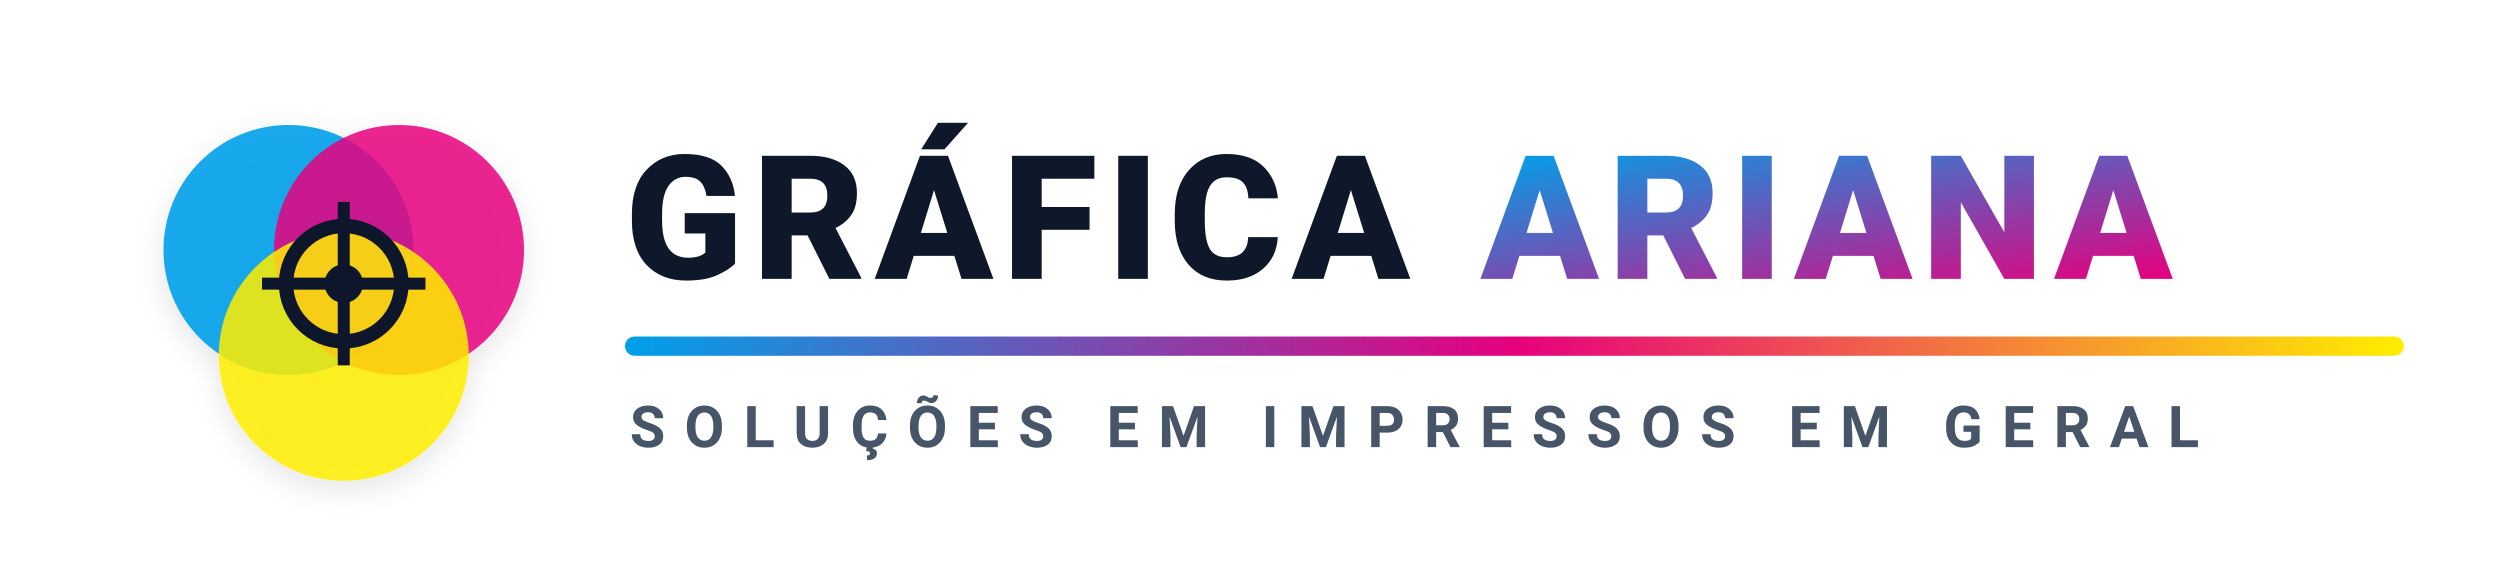
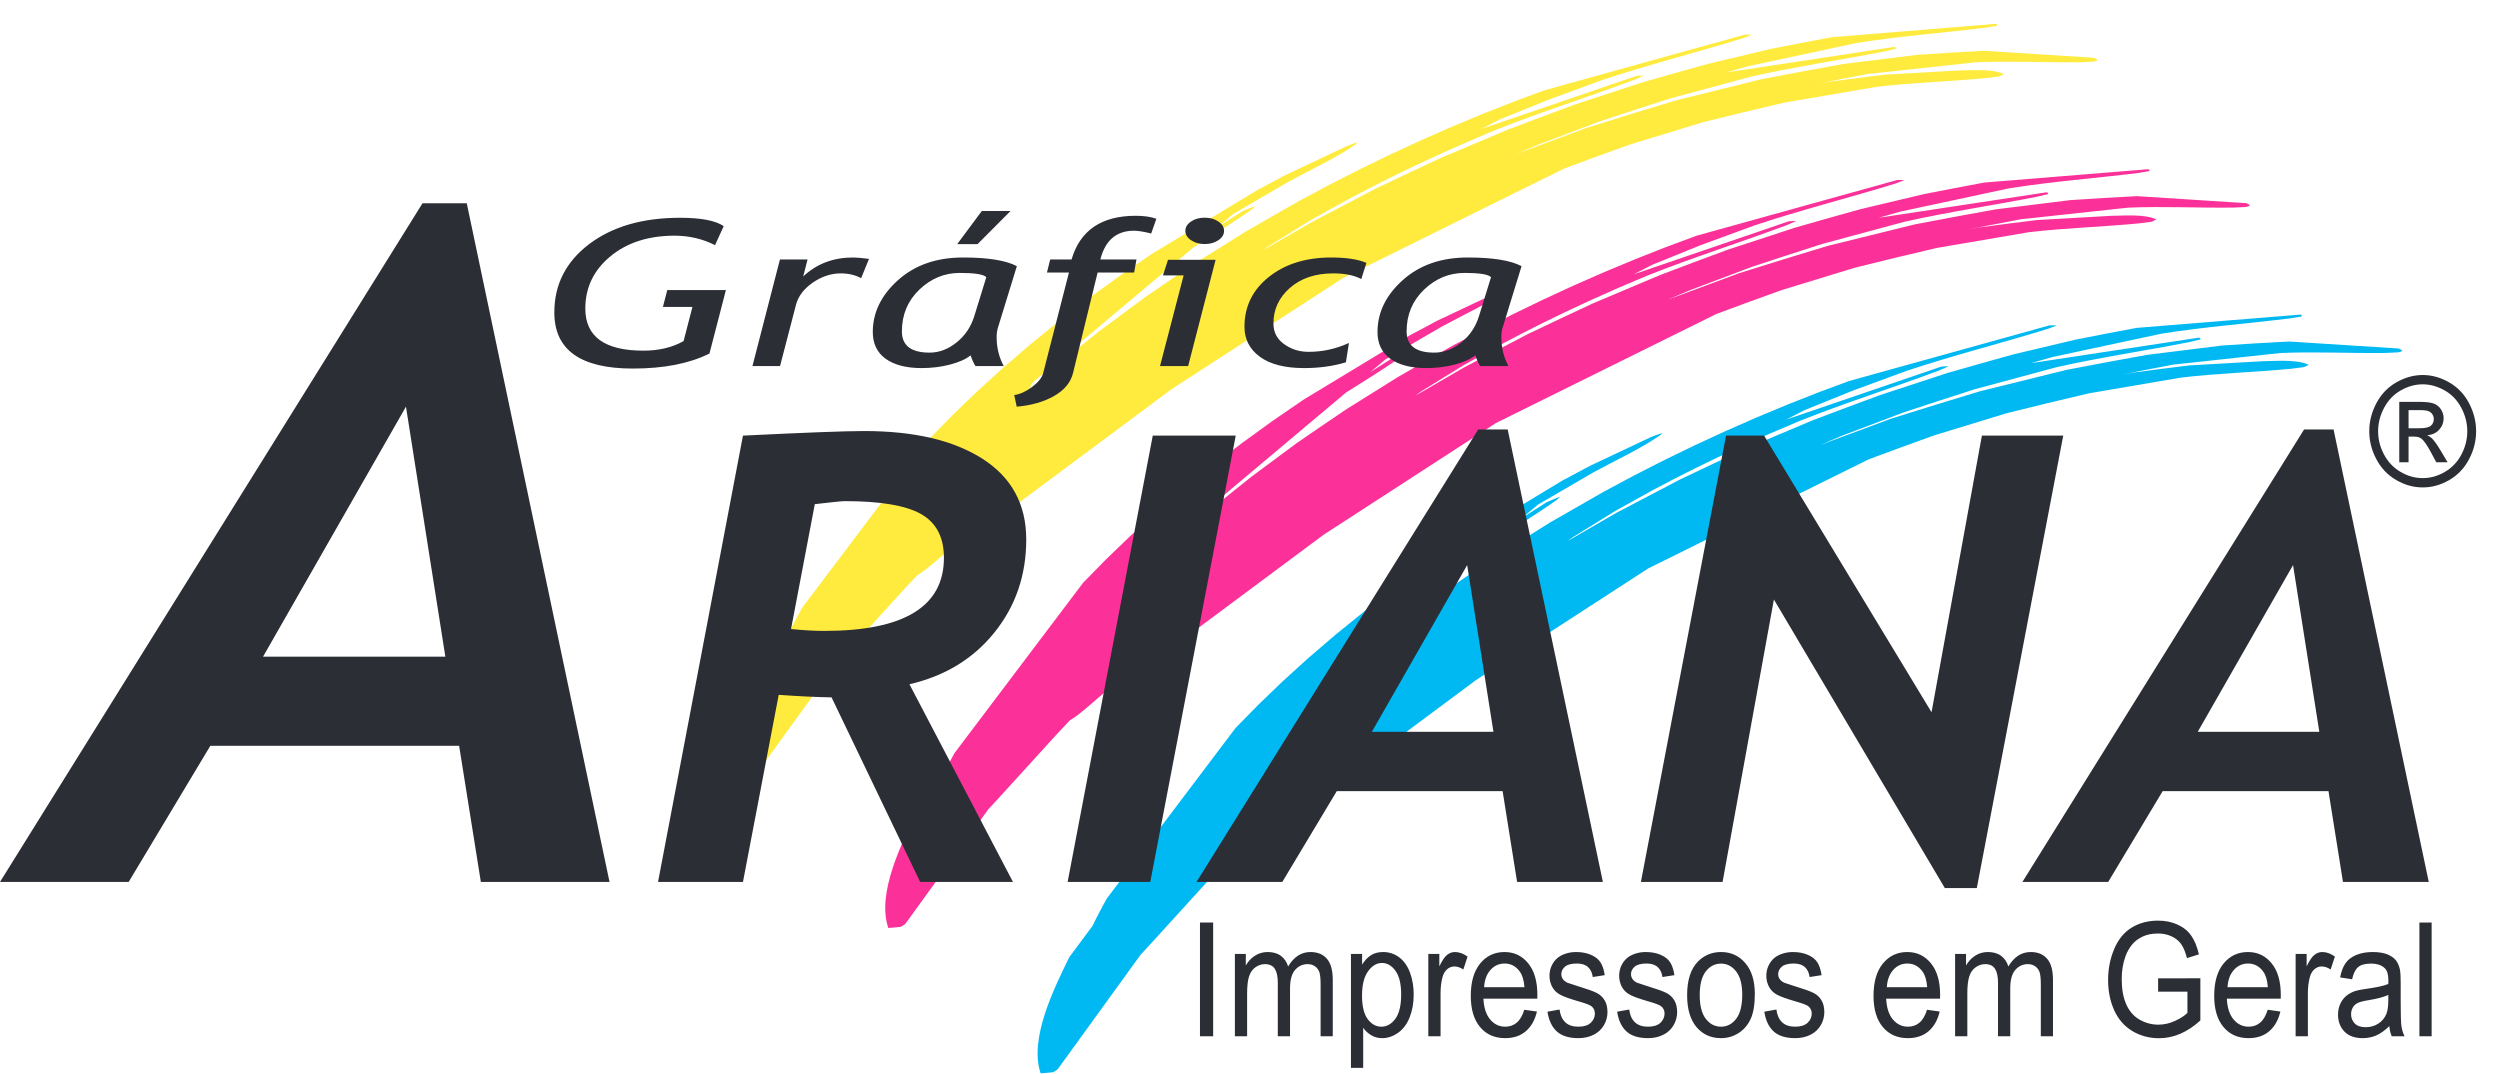
- <svg xmlns="http://www.w3.org/2000/svg" viewBox="0 0 520 120" width="100%" height="100%">
-   <defs>
-     <linearGradient id="cmykLine" x1="0%" y1="0%" x2="100%" y2="0%">
-       <stop offset="0%" stop-color="#00A0E9" />
-       <stop offset="50%" stop-color="#E6007E" />
-       <stop offset="100%" stop-color="#FFED00" />
-     </linearGradient>
-     <linearGradient id="brandGradient" x1="0%" y1="0%" x2="100%" y2="100%">
-       <stop offset="0%" stop-color="#00A0E9" />
-       <stop offset="100%" stop-color="#E6007E" />
-     </linearGradient>
-     <filter id="shadow" x="-10%" y="-10%" width="120%" height="120%">
-       <feDropShadow dx="0" dy="2" stdDeviation="3" flood-opacity="0.12" />
-     </filter>
-   </defs>
-   <g transform="translate(10, 0)">
-     <g transform="translate(15, 12)" filter="url(#shadow)">
-       <circle cx="35" cy="40" r="26" fill="#00A0E9" opacity="0.9" />
-       <circle cx="58" cy="40" r="26" fill="#E6007E" opacity="0.85" />
-       <circle cx="46.5" cy="62" r="26" fill="#FFED00" opacity="0.85" />
-       <circle cx="46.5" cy="47" r="12" fill="none" stroke="#0F172A" stroke-width="3" />
-       <circle cx="46.5" cy="47" r="4" fill="#0F172A" />
-       <line x1="46.5" y1="30" x2="46.5" y2="64" stroke="#0F172A" stroke-width="2.5" />
-       <line x1="29.5" y1="47" x2="63.5" y2="47" stroke="#0F172A" stroke-width="2.5" />
-     </g>
-     <text x="120" y="58" font-family="system-ui, -apple-system, 'Segoe UI', Roboto, Helvetica, Arial, sans-serif" font-size="36" font-weight="900" fill="#0F172A" letter-spacing="2">
-       GRÁFICA
-     </text>
-     <text x="298" y="58" font-family="system-ui, -apple-system, 'Segoe UI', Roboto, Helvetica, Arial, sans-serif" font-size="36" font-weight="900" fill="url(#brandGradient)" letter-spacing="2">
-       ARIANA
-     </text>
-     <rect x="120" y="70" width="370" height="4" rx="2" fill="url(#cmykLine)" />
-     <text x="121" y="93" font-family="system-ui, -apple-system, 'Segoe UI', Roboto, Helvetica, Arial, sans-serif" font-size="12" font-weight="700" fill="#475569" letter-spacing="4">
-       SOLUÇÕES EM IMPRESSOS EM GERAL
-     </text>
+ <svg xmlns="http://www.w3.org/2000/svg" viewBox="0 0 209.18 89.81" width="100%" height="100%">
+   <g transform="translate(0, 89.81) scale(1, -1)">
+     <path d="M 62.596 24.415 L 61.579 24.324 C 60.586 27.210, 62.711 31.455, 63.971 34.038 L 65.927 36.679 C 66.334 37.545, 66.786 38.347, 67.113 38.952 L 77.876 53.209 L 79.784 55.158 C 80.461 55.813, 81.141 56.469, 81.824 57.121 L 83.987 59.084 C 84.743 59.737, 85.503 60.389, 86.264 61.038 L 88.650 62.971 C 89.476 63.607, 90.302 64.242, 91.132 64.873 L 93.700 66.734 C 94.580 67.341, 95.461 67.945, 96.344 68.546 L 105.189 73.899 C 105.965 74.320, 106.743 74.736, 107.523 75.147 L 112.679 77.579 C 112.853 77.645, 113.027 77.712, 113.202 77.774 L 113.593 77.896 L 113.463 77.751 C 111.734 76.550, 109.686 75.628, 107.830 74.612 L 103.185 71.907 L 101.903 70.829 L 103.915 72.112 C 104.290 72.277, 104.667 72.438, 105.050 72.590 L 104.784 72.315 C 103.198 71.201, 101.546 70.172, 99.894 69.141 L 86.613 57.979 L 86.293 57.679 C 86.245 57.525, 86.199 57.376, 86.155 57.231 L 88.404 59.214 C 89.573 60.169, 90.747 61.119, 91.927 62.061 L 95.760 64.905 C 97.124 65.846, 98.495 66.778, 99.867 67.705 L 104.210 70.421 C 105.717 71.294, 107.226 72.160, 108.740 73.018 L 111.249 74.358 C 112.093 74.792, 112.940 75.223, 113.788 75.652 L 116.349 76.895 C 117.206 77.293, 118.065 77.689, 118.924 78.083 L 121.506 79.215 C 122.364 79.575, 123.224 79.933, 124.085 80.288 L 126.652 81.300 C 127.502 81.617, 128.351 81.934, 129.201 82.248 L 145.977 86.907 C 146.188 86.916, 146.395 86.918, 146.606 86.901 L 145.856 86.619 C 141.915 85.401, 137.920 84.403, 134.005 83.092 L 129.509 81.440 C 128.168 80.904, 126.829 80.362, 125.492 79.815 L 123.959 79.024 L 136.916 83.454 C 137.130 83.475, 137.342 83.492, 137.558 83.489 L 136.811 83.157 C 132.889 81.687, 128.896 80.437, 125.003 78.878 L 122.641 77.874 C 121.897 77.546, 121.156 77.216, 120.414 76.884 L 118.322 75.909 C 117.666 75.592, 117.010 75.275, 116.357 74.956 L 114.515 74.025 C 113.939 73.724, 113.363 73.422, 112.789 73.119 L 109.670 71.390 L 106.075 69.164 C 105.946 69.067, 105.818 68.970, 105.689 68.873 C 107.043 69.665, 108.400 70.451, 109.761 71.231 L 115.053 74.003 C 116.879 74.876, 118.710 75.739, 120.544 76.593 L 126.157 78.961 C 128.038 79.676, 129.923 80.382, 131.812 81.078 L 137.429 82.919 C 139.261 83.446, 141.094 83.964, 142.930 84.472 L 148.238 85.731 C 149.918 86.063, 151.599 86.386, 153.283 86.699 L 167.006 87.814 C 167.089 87.760, 167.119 87.752, 167.109 87.657 L 166.186 87.502 C 162.572 87.055, 158.959 86.789, 155.358 86.214 L 146.268 84.267 C 145.660 84.096, 145.052 83.923, 144.445 83.750 L 158.508 85.885 C 158.599 85.837, 158.630 85.835, 158.628 85.735 L 157.679 85.508 C 153.974 84.779, 150.248 84.241, 146.561 83.406 L 139.754 81.570 C 137.766 80.936, 135.785 80.292, 133.806 79.635 L 128.655 77.688 C 128.034 77.425, 127.412 77.162, 126.792 76.897 L 132.735 79.103 C 135.216 79.886, 137.702 80.653, 140.195 81.402 L 147.417 83.188 C 149.685 83.626, 151.956 84.049, 154.229 84.454 L 160.482 85.228 C 162.337 85.354, 164.193 85.465, 166.049 85.561 L 175.203 84.974 C 175.308 84.927, 175.408 84.878, 175.502 84.813 L 175.493 84.778 C 175.416 84.694, 175.243 84.672, 175.135 84.651 L 174.144 84.603 C 171.196 84.563, 168.264 84.723, 165.312 84.597 L 156.322 83.623 C 154.868 83.352, 153.416 83.072, 151.965 82.785 L 152.857 82.943 C 154.464 83.159, 156.070 83.364, 157.680 83.559 L 163.838 83.911 C 164.929 83.922, 166.679 84.081, 167.679 83.616 L 167.307 83.422 L 166.261 83.284 C 163.170 82.987, 160.070 82.903, 156.983 82.539 L 149.301 81.225 C 147.008 80.690, 144.720 80.139, 142.437 79.568 L 136.330 77.701 C 134.504 77.048, 132.684 76.381, 130.867 75.703 L 112.419 66.575 L 98.008 57.234 L 85.343 47.814 L 84.114 46.876 L 82.099 45.501 C 81.812 45.344, 81.594 45.205, 81.289 45.322 L 81.340 45.467 L 78.092 42.678 C 77.776 42.431, 77.284 41.984, 76.787 41.715 L 75.753 40.620 L 71.003 35.401 C 70.692 35.075, 70.333 34.654, 69.941 34.250 L 62.993 24.655 C 62.866 24.563, 62.740 24.481, 62.596 24.415" fill="#ffeb3d" fill-rule="evenodd" />
+     <path d="M 75.344 12.253 L 74.327 12.162 C 73.333 15.048, 75.459 19.293, 76.719 21.875 L 78.674 24.517 C 79.081 25.383, 79.534 26.184, 79.860 26.790 L 90.624 41.047 L 92.532 42.996 C 93.209 43.651, 93.889 44.307, 94.571 44.959 L 96.734 46.922 C 97.490 47.575, 98.250 48.227, 99.011 48.876 L 101.397 50.808 C 102.223 51.445, 103.050 52.079, 103.880 52.711 L 106.448 54.572 C 107.328 55.179, 108.208 55.783, 109.091 56.384 L 117.937 61.737 C 118.712 62.158, 119.490 62.574, 120.271 62.985 L 125.426 65.417 C 125.600 65.483, 125.775 65.549, 125.950 65.612 L 126.340 65.734 L 126.210 65.589 C 124.482 64.388, 122.433 63.466, 120.578 62.450 L 115.933 59.745 L 114.650 58.667 L 116.662 59.950 C 117.037 60.115, 117.415 60.276, 117.797 60.428 L 117.531 60.153 C 115.945 59.039, 114.293 58.010, 112.641 56.979 L 99.361 45.817 L 99.041 45.517 C 98.992 45.363, 98.946 45.214, 98.903 45.069 L 101.151 47.052 C 102.320 48.007, 103.494 48.957, 104.675 49.899 L 108.508 52.743 C 109.871 53.684, 111.242 54.616, 112.615 55.543 L 116.958 58.259 C 118.464 59.132, 119.973 59.998, 121.488 60.856 L 123.996 62.196 C 124.840 62.630, 125.688 63.061, 126.535 63.490 L 129.097 64.733 C 129.954 65.131, 130.812 65.527, 131.672 65.921 L 134.253 67.053 C 135.112 67.413, 135.972 67.771, 136.832 68.126 L 139.400 69.138 C 140.249 69.455, 141.098 69.772, 141.949 70.086 L 158.724 74.745 C 158.936 74.753, 159.142 74.756, 159.354 74.739 L 158.604 74.456 C 154.663 73.239, 150.667 72.241, 146.753 70.930 L 142.256 69.279 C 140.915 68.742, 139.576 68.200, 138.240 67.653 L 136.706 66.862 L 149.664 71.292 C 149.878 71.313, 150.089 71.330, 150.305 71.327 L 149.559 70.995 C 145.637 69.524, 141.644 68.275, 137.751 66.716 L 135.388 65.713 C 134.645 65.384, 133.903 65.053, 133.162 64.721 L 131.069 63.747 C 130.414 63.430, 129.758 63.113, 129.104 62.794 L 127.263 61.863 C 126.686 61.562, 126.111 61.260, 125.537 60.957 L 122.417 59.228 L 118.822 57.002 C 118.694 56.905, 118.565 56.808, 118.437 56.711 C 119.790 57.503, 121.147 58.289, 122.508 59.069 L 127.801 61.841 C 129.626 62.713, 131.457 63.577, 133.292 64.431 L 138.904 66.798 C 140.786 67.514, 142.671 68.219, 144.560 68.916 L 150.177 70.757 C 152.008 71.284, 153.842 71.802, 155.678 72.310 L 160.986 73.569 C 162.666 73.901, 164.346 74.224, 166.031 74.537 L 179.753 75.652 C 179.836 75.598, 179.867 75.590, 179.857 75.495 L 178.934 75.340 C 175.320 74.893, 171.707 74.627, 168.105 74.052 L 159.015 72.105 C 158.407 71.934, 157.800 71.761, 157.193 71.588 L 171.256 73.723 C 171.346 73.675, 171.378 73.672, 171.376 73.573 L 170.427 73.346 C 166.722 72.617, 162.995 72.079, 159.309 71.243 L 152.501 69.408 C 150.514 68.774, 148.533 68.130, 146.554 67.473 L 141.402 65.526 C 140.781 65.263, 140.160 65.000, 139.540 64.734 L 145.482 66.940 C 147.963 67.724, 150.450 68.491, 152.943 69.240 L 160.165 71.025 C 162.433 71.464, 164.704 71.887, 166.977 72.292 L 173.229 73.066 C 175.084 73.192, 176.940 73.303, 178.796 73.398 L 187.951 72.812 C 188.056 72.765, 188.155 72.715, 188.249 72.651 L 188.241 72.616 C 188.163 72.532, 187.991 72.510, 187.883 72.489 L 186.892 72.440 C 183.944 72.401, 181.011 72.561, 178.059 72.435 L 169.070 71.461 C 167.616 71.189, 166.163 70.910, 164.712 70.623 L 165.604 70.781 C 167.211 70.996, 168.818 71.201, 170.428 71.397 L 176.585 71.749 C 177.676 71.760, 179.427 71.919, 180.426 71.454 L 180.054 71.260 L 179.009 71.122 C 175.917 70.825, 172.818 70.741, 169.730 70.377 L 162.048 69.063 C 159.755 68.528, 157.468 67.977, 155.184 67.406 L 149.077 65.539 C 147.251 64.886, 145.432 64.219, 143.615 63.541 L 125.167 54.413 L 110.756 45.072 L 98.090 35.652 L 96.862 34.714 L 94.847 33.339 C 94.559 33.182, 94.341 33.043, 94.036 33.160 L 94.088 33.305 L 90.839 30.515 C 90.524 30.269, 90.031 29.822, 89.535 29.553 L 88.501 28.458 L 83.750 23.239 C 83.440 22.913, 83.080 22.492, 82.689 22.087 L 75.741 12.493 C 75.613 12.401, 75.487 12.319, 75.344 12.253" fill="#fb3199" fill-rule="evenodd" />
+     <path d="M 88.091 0.091 L 87.074 0.000 C 86.081 2.886, 88.206 7.131, 89.466 9.714 L 91.422 12.354 C 91.828 13.221, 92.282 14.022, 92.608 14.628 L 103.371 28.885 L 105.279 30.834 C 105.956 31.489, 106.636 32.144, 107.319 32.797 L 109.481 34.760 C 110.238 35.413, 110.998 36.065, 111.759 36.714 L 114.145 38.646 C 114.970 39.283, 115.797 39.917, 116.627 40.549 L 119.195 42.410 C 120.075 43.017, 120.956 43.621, 121.839 44.222 L 130.684 49.575 C 131.460 49.996, 132.238 50.412, 133.019 50.823 L 138.174 53.255 C 138.348 53.320, 138.522 53.387, 138.697 53.450 L 139.088 53.572 L 138.958 53.427 C 137.229 52.226, 135.181 51.304, 133.325 50.287 L 128.680 47.583 L 127.397 46.505 L 129.410 47.788 C 129.785 47.953, 130.162 48.114, 130.544 48.265 L 130.279 47.991 C 128.693 46.876, 127.040 45.848, 125.389 44.817 L 112.108 33.655 L 111.788 33.354 C 111.740 33.201, 111.694 33.052, 111.650 32.907 L 113.899 34.890 C 115.068 35.845, 116.242 36.795, 117.422 37.737 L 121.255 40.581 C 122.619 41.522, 123.990 42.454, 125.363 43.381 L 129.705 46.097 C 131.212 46.970, 132.721 47.835, 134.236 48.694 L 136.744 50.034 C 137.588 50.468, 138.436 50.899, 139.283 51.328 L 141.844 52.571 C 142.701 52.969, 143.560 53.365, 144.419 53.759 L 147.001 54.891 C 147.859 55.251, 148.719 55.609, 149.580 55.964 L 152.148 56.976 C 152.997 57.293, 153.846 57.610, 154.696 57.924 L 171.472 62.583 C 171.683 62.591, 171.890 62.594, 172.101 62.577 L 171.351 62.294 C 167.410 61.077, 163.415 60.079, 159.500 58.768 L 155.004 57.116 C 153.663 56.579, 152.324 56.037, 150.987 55.491 L 149.454 54.700 L 162.411 59.130 C 162.626 59.151, 162.837 59.168, 163.053 59.165 L 162.306 58.833 C 158.384 57.362, 154.391 56.113, 150.498 54.554 L 148.136 53.550 C 147.392 53.222, 146.651 52.891, 145.909 52.559 L 143.817 51.585 C 143.161 51.268, 142.505 50.951, 141.852 50.632 L 140.010 49.701 C 139.434 49.400, 138.858 49.098, 138.284 48.795 L 135.164 47.066 L 131.570 44.840 C 131.441 44.743, 131.313 44.646, 131.184 44.549 C 132.538 45.341, 133.895 46.127, 135.256 46.906 L 140.548 49.679 C 142.374 50.551, 144.205 51.415, 146.039 52.269 L 151.652 54.636 C 153.533 55.352, 155.418 56.057, 157.307 56.753 L 162.924 58.595 C 164.756 59.122, 166.589 59.640, 168.425 60.148 L 173.733 61.407 C 175.413 61.739, 177.094 62.062, 178.778 62.375 L 192.501 63.489 C 192.584 63.436, 192.615 63.428, 192.604 63.333 L 191.681 63.178 C 188.067 62.731, 184.454 62.465, 180.853 61.890 L 171.763 59.943 C 171.155 59.772, 170.547 59.599, 169.940 59.425 L 184.003 61.561 C 184.094 61.513, 184.125 61.510, 184.123 61.411 L 183.174 61.184 C 179.469 60.454, 175.743 59.917, 172.057 59.081 L 165.249 57.245 C 163.261 56.612, 161.280 55.967, 159.301 55.311 L 154.150 53.364 C 153.528 53.101, 152.907 52.837, 152.287 52.572 L 158.229 54.778 C 160.710 55.562, 163.197 56.329, 165.690 57.078 L 172.912 58.863 C 175.180 59.302, 177.451 59.725, 179.724 60.130 L 185.977 60.904 C 187.832 61.030, 189.688 61.141, 191.544 61.236 L 200.698 60.650 C 200.803 60.602, 200.903 60.553, 200.997 60.488 L 200.988 60.454 C 200.911 60.369, 200.738 60.348, 200.631 60.327 L 199.639 60.278 C 196.691 60.238, 193.759 60.399, 190.807 60.273 L 181.817 59.299 C 180.363 59.027, 178.911 58.748, 177.460 58.461 L 178.352 58.619 C 179.958 58.834, 181.565 59.039, 183.175 59.235 L 189.333 59.587 C 190.424 59.598, 192.174 59.757, 193.173 59.292 L 192.801 59.097 L 191.756 58.960 C 188.665 58.663, 185.565 58.579, 182.478 58.214 L 174.796 56.901 C 172.503 56.366, 170.215 55.814, 167.932 55.244 L 161.824 53.377 C 159.999 52.723, 158.179 52.057, 156.362 51.379 L 137.914 42.251 L 123.503 32.910 L 110.838 23.490 L 109.609 22.552 L 107.594 21.177 C 107.306 21.020, 107.089 20.881, 106.784 20.998 L 106.835 21.143 L 103.587 18.354 C 103.271 18.107, 102.778 17.660, 102.282 17.391 L 101.248 16.295 L 96.498 11.077 C 96.188 10.751, 95.828 10.330, 95.436 9.925 L 88.489 0.331 C 88.361 0.239, 88.235 0.157, 88.091 0.091" fill="#00b9f2" fill-rule="evenodd" />
+     <path d="M 60.555 70.888 L 59.827 69.299 C 58.789 69.825, 57.658 70.090, 56.440 70.090 C 54.258 70.090, 52.466 69.513, 51.070 68.359 C 49.673 67.202, 48.975 65.749, 48.975 63.992 C 48.975 61.644, 50.596 60.470, 53.834 60.470 C 55.135 60.470, 56.253 60.737, 57.196 61.269 L 57.937 64.126 L 55.467 64.126 L 55.833 65.541 L 60.738 65.541 L 59.362 60.229 C 57.683 59.390, 55.542 58.972, 52.944 58.972 C 48.568 58.972, 46.381 60.538, 46.381 63.668 C 46.381 66.005, 47.354 67.909, 49.291 69.382 C 51.232 70.851, 53.768 71.588, 56.901 71.588 C 58.656 71.588, 59.873 71.355, 60.555 70.888 Z M 72.052 66.533 C 71.565 66.801, 70.996 66.935, 70.348 66.935 C 69.529 66.935, 68.743 66.673, 67.999 66.156 C 67.251 65.635, 66.785 65.016, 66.598 64.293 L 65.268 59.180 L 62.958 59.180 L 65.260 68.100 L 67.571 68.100 L 67.205 66.676 C 68.328 67.736, 69.720 68.265, 71.383 68.265 C 71.669 68.265, 72.110 68.228, 72.713 68.148 Z Z M 85.082 67.540 L 83.486 62.352 C 83.424 62.142, 83.391 61.886, 83.391 61.588 C 83.391 60.720, 83.590 59.919, 83.985 59.180 L 81.624 59.180 C 81.495 59.359, 81.358 59.657, 81.209 60.078 C 80.830 59.763, 80.261 59.507, 79.504 59.308 C 78.752 59.111, 77.950 59.012, 77.106 59.012 C 75.826 59.012, 74.824 59.274, 74.105 59.791 C 73.386 60.311, 73.028 61.056, 73.028 62.028 C 73.028 63.660, 73.731 65.107, 75.140 66.371 C 76.549 67.634, 78.361 68.265, 80.577 68.265 C 82.671 68.265, 84.172 68.023, 85.082 67.540 Z M 82.526 66.616 C 82.306 66.855, 81.566 66.974, 80.311 66.974 C 79.026 66.974, 77.900 66.508, 76.923 65.576 C 75.950 64.643, 75.464 63.478, 75.464 62.079 C 75.464 60.897, 76.233 60.305, 77.775 60.305 C 78.581 60.305, 79.334 60.590, 80.040 61.158 C 80.747 61.727, 81.238 62.454, 81.516 63.344 Z Z M 84.550 72.153 L 81.794 69.382 L 80.090 69.382 L 82.148 72.153 Z Z M 96.321 70.272 C 95.702 70.428, 95.224 70.505, 94.883 70.505 C 93.416 70.505, 92.477 69.703, 92.069 68.100 L 95.091 68.100 L 94.896 67.008 L 91.840 67.008 L 89.783 58.597 C 89.588 57.810, 89.060 57.167, 88.200 56.678 C 87.339 56.186, 86.296 55.888, 85.070 55.783 L 84.862 56.755 C 85.348 56.823, 85.847 57.048, 86.358 57.432 C 86.869 57.815, 87.181 58.202, 87.285 58.597 L 89.442 67.008 L 87.601 67.008 L 87.871 68.100 L 89.659 68.100 C 90.373 70.536, 92.165 71.755, 95.029 71.755 C 95.710 71.755, 96.288 71.673, 96.758 71.505 Z Z M 100.802 71.596 C 101.247 71.596, 101.629 71.491, 101.945 71.275 C 102.261 71.062, 102.419 70.800, 102.419 70.491 C 102.419 70.184, 102.261 69.925, 101.945 69.712 C 101.629 69.496, 101.247 69.390, 100.802 69.390 C 100.353 69.390, 99.971 69.496, 99.655 69.712 C 99.339 69.925, 99.181 70.184, 99.181 70.491 C 99.181 70.800, 99.339 71.062, 99.655 71.275 C 99.971 71.491, 100.353 71.596, 100.802 71.596 Z M 97.061 59.180 L 99.036 66.767 L 97.306 66.767 L 97.730 68.074 L 101.712 68.074 L 99.414 59.180 Z Z M 114.331 67.815 L 113.903 66.460 C 113.321 66.775, 112.536 66.935, 111.555 66.935 C 110.059 66.935, 108.853 66.528, 107.930 65.721 C 107.012 64.913, 106.550 63.921, 106.550 62.744 C 106.550 62.022, 106.845 61.445, 107.444 61.016 C 108.043 60.587, 108.720 60.371, 109.485 60.371 C 110.661 60.371, 111.787 60.618, 112.868 61.113 L 112.615 59.495 C 111.551 59.174, 110.387 59.012, 109.119 59.012 C 107.510 59.012, 106.276 59.328, 105.416 59.959 C 104.555 60.590, 104.127 61.425, 104.127 62.469 C 104.127 64.168, 104.809 65.559, 106.172 66.642 C 107.535 67.725, 109.273 68.265, 111.384 68.265 C 112.635 68.265, 113.616 68.117, 114.331 67.815 Z M 127.312 67.540 L 125.716 62.352 C 125.654 62.142, 125.620 61.886, 125.620 61.588 C 125.620 60.720, 125.820 59.919, 126.215 59.180 L 123.854 59.180 C 123.725 59.359, 123.588 59.657, 123.438 60.078 C 123.060 59.763, 122.490 59.507, 121.734 59.308 C 120.981 59.111, 120.179 59.012, 119.336 59.012 C 118.056 59.012, 117.054 59.274, 116.335 59.791 C 115.616 60.311, 115.258 61.056, 115.258 62.028 C 115.258 63.660, 115.961 65.107, 117.370 66.371 C 118.779 67.634, 120.591 68.265, 122.807 68.265 C 124.901 68.265, 126.402 68.023, 127.312 67.540 Z M 124.756 66.616 C 124.535 66.855, 123.796 66.974, 122.540 66.974 C 121.256 66.974, 120.129 66.508, 119.153 65.576 C 118.180 64.643, 117.694 63.478, 117.694 62.079 C 117.694 60.897, 118.463 60.305, 120.005 60.305 C 120.811 60.305, 121.563 60.590, 122.270 61.158 C 122.977 61.727, 123.467 62.454, 123.746 63.344 Z" fill="#2c2e35" fill-rule="evenodd" />
+     <path d="M 40.233 16.017 L 38.416 27.410 L 17.601 27.410 L 10.767 16.017 L 0.000 16.017 L 35.352 72.803 L 39.054 72.803 L 51.000 16.017 Z Z M 33.968 55.784 L 22.008 34.863 L 37.264 34.863 Z Z M 76.096 32.557 L 84.757 16.017 L 76.991 16.017 L 69.578 31.461 C 68.376 31.478, 66.902 31.548, 65.157 31.670 L 62.165 16.017 L 55.059 16.017 L 62.165 53.361 C 67.318 53.613, 70.699 53.744, 72.308 53.744 C 76.493 53.744, 79.793 52.970, 82.225 51.412 C 84.648 49.855, 85.868 47.610, 85.868 44.669 C 85.868 41.676, 84.973 39.083, 83.201 36.882 C 81.429 34.680, 79.061 33.244, 76.096 32.557 Z M 68.177 47.627 L 66.188 37.178 C 67.228 37.073, 68.159 37.021, 68.972 37.021 C 75.644 37.021, 78.980 39.057, 78.980 43.137 C 78.980 44.852, 78.338 46.078, 77.063 46.801 C 75.779 47.523, 73.655 47.879, 70.690 47.879 C 70.446 47.879, 69.605 47.792, 68.177 47.627 Z M 96.246 16.017 L 89.331 16.017 L 96.454 53.361 L 103.397 53.361 Z Z M 126.938 16.017 L 125.727 23.613 L 111.850 23.613 L 107.293 16.017 L 100.116 16.017 L 123.683 53.874 L 126.151 53.874 L 134.116 16.017 Z Z M 122.761 42.528 L 114.788 28.581 L 124.958 28.581 Z Z M 165.404 15.503 L 162.728 15.503 L 148.426 39.648 L 144.132 16.017 L 137.298 16.017 L 144.421 53.361 L 147.604 53.361 L 161.616 30.216 L 165.829 53.361 L 172.636 53.361 Z Z M 196.041 16.017 L 194.829 23.613 L 180.953 23.613 L 176.397 16.017 L 169.219 16.017 L 192.786 53.874 L 195.254 53.874 L 203.219 16.017 Z Z M 191.864 42.528 L 183.891 28.581 L 194.061 28.581 Z" fill="#2c2e35" fill-rule="evenodd" />
+     <path d="M 100.404 3.101 L 100.404 12.618 L 101.507 12.618 L 101.507 3.101 Z Z M 103.325 3.101 L 103.325 9.994 L 104.240 9.994 L 104.240 9.028 C 104.430 9.365, 104.683 9.637, 104.997 9.841 C 105.313 10.047, 105.672 10.152, 106.074 10.152 C 106.521 10.152, 106.888 10.045, 107.174 9.833 C 107.461 9.620, 107.664 9.325, 107.780 8.944 C 108.260 9.748, 108.882 10.152, 109.648 10.152 C 110.248 10.152, 110.709 9.961, 111.031 9.582 C 111.354 9.203, 111.515 8.620, 111.515 7.834 L 111.515 3.101 L 110.497 3.101 L 110.497 7.444 C 110.497 7.911, 110.464 8.248, 110.398 8.454 C 110.330 8.658, 110.209 8.825, 110.036 8.951 C 109.862 9.075, 109.655 9.139, 109.420 9.139 C 108.995 9.139, 108.643 8.977, 108.361 8.654 C 108.081 8.332, 107.940 7.816, 107.940 7.107 L 107.940 3.101 L 106.916 3.101 L 106.916 7.579 C 106.916 8.100, 106.832 8.490, 106.665 8.749 C 106.498 9.008, 106.226 9.139, 105.845 9.139 C 105.557 9.139, 105.291 9.053, 105.046 8.877 C 104.801 8.705, 104.622 8.452, 104.513 8.120 C 104.403 7.785, 104.349 7.304, 104.349 6.677 L 104.349 3.101 Z Z M 113.037 0.460 L 113.037 9.994 L 113.970 9.994 L 113.970 9.099 C 114.189 9.449, 114.438 9.713, 114.716 9.888 C 114.992 10.063, 115.328 10.152, 115.722 10.152 C 116.239 10.152, 116.694 9.999, 117.089 9.697 C 117.485 9.394, 117.782 8.966, 117.982 8.415 C 118.185 7.863, 118.286 7.258, 118.286 6.600 C 118.286 5.895, 118.175 5.259, 117.951 4.694 C 117.730 4.129, 117.407 3.697, 116.984 3.396 C 116.560 3.097, 116.115 2.946, 115.648 2.946 C 115.306 2.946, 115.001 3.028, 114.729 3.192 C 114.457 3.356, 114.236 3.564, 114.061 3.814 L 114.061 0.460 Z Z M 113.964 6.509 C 113.964 5.623, 114.121 4.967, 114.436 4.542 C 114.751 4.119, 115.134 3.905, 115.580 3.905 C 116.035 3.905, 116.426 4.125, 116.751 4.565 C 117.075 5.004, 117.238 5.685, 117.238 6.606 C 117.238 7.486, 117.079 8.142, 116.762 8.580 C 116.445 9.017, 116.067 9.237, 115.628 9.237 C 115.190 9.237, 114.803 9.004, 114.467 8.538 C 114.131 8.073, 113.964 7.395, 113.964 6.509 Z M 119.510 3.101 L 119.510 9.994 L 120.431 9.994 L 120.431 8.951 C 120.666 9.438, 120.883 9.762, 121.084 9.916 C 121.282 10.072, 121.502 10.152, 121.741 10.152 C 122.087 10.152, 122.436 10.025, 122.794 9.775 L 122.440 8.689 C 122.191 8.860, 121.941 8.944, 121.690 8.944 C 121.465 8.944, 121.264 8.866, 121.086 8.714 C 120.907 8.558, 120.781 8.346, 120.705 8.073 C 120.591 7.659, 120.534 7.205, 120.534 6.711 L 120.534 3.101 Z Z M 127.541 5.321 L 128.600 5.173 C 128.434 4.466, 128.124 3.919, 127.673 3.529 C 127.221 3.141, 126.644 2.946, 125.942 2.946 C 125.058 2.946, 124.356 3.256, 123.839 3.877 C 123.320 4.497, 123.063 5.368, 123.063 6.489 C 123.063 7.650, 123.325 8.550, 123.847 9.190 C 124.372 9.830, 125.050 10.152, 125.886 10.152 C 126.694 10.152, 127.355 9.837, 127.866 9.210 C 128.379 8.583, 128.635 7.699, 128.635 6.562 C 128.635 6.491, 128.633 6.387, 128.629 6.249 L 124.121 6.249 C 124.158 5.492, 124.347 4.911, 124.685 4.510 C 125.023 4.107, 125.443 3.905, 125.948 3.905 C 126.323 3.905, 126.644 4.018, 126.910 4.245 C 127.176 4.468, 127.386 4.827, 127.541 5.321 Z M 124.178 7.211 L 127.553 7.211 C 127.509 7.790, 127.378 8.226, 127.166 8.514 C 126.840 8.964, 126.416 9.190, 125.897 9.190 C 125.427 9.190, 125.031 9.011, 124.710 8.652 C 124.390 8.292, 124.213 7.812, 124.178 7.211 Z M 129.479 5.160 L 130.491 5.341 C 130.548 4.878, 130.707 4.523, 130.968 4.275 C 131.226 4.029, 131.589 3.905, 132.057 3.905 C 132.528 3.905, 132.878 4.016, 133.105 4.233 C 133.332 4.453, 133.447 4.710, 133.447 5.002 C 133.447 5.268, 133.346 5.475, 133.144 5.627 C 133.004 5.731, 132.654 5.862, 132.096 6.021 C 131.346 6.239, 130.823 6.425, 130.534 6.585 C 130.244 6.742, 130.023 6.961, 129.873 7.240 C 129.724 7.519, 129.648 7.827, 129.648 8.164 C 129.648 8.472, 129.710 8.756, 129.834 9.017 C 129.956 9.281, 130.126 9.498, 130.337 9.671 C 130.497 9.804, 130.715 9.919, 130.989 10.012 C 131.265 10.105, 131.560 10.152, 131.875 10.152 C 132.349 10.152, 132.765 10.072, 133.124 9.916 C 133.484 9.762, 133.748 9.551, 133.919 9.285 C 134.090 9.017, 134.206 8.663, 134.271 8.217 L 133.270 8.060 C 133.223 8.415, 133.091 8.691, 132.874 8.891 C 132.656 9.090, 132.347 9.190, 131.949 9.190 C 131.478 9.190, 131.142 9.101, 130.942 8.924 C 130.740 8.747, 130.639 8.538, 130.639 8.302 C 130.639 8.149, 130.681 8.014, 130.765 7.892 C 130.849 7.766, 130.979 7.663, 131.158 7.579 C 131.260 7.537, 131.562 7.438, 132.064 7.282 C 132.788 7.061, 133.294 6.881, 133.579 6.739 C 133.866 6.600, 134.092 6.394, 134.255 6.126 C 134.418 5.858, 134.501 5.525, 134.501 5.127 C 134.501 4.736, 134.399 4.371, 134.201 4.025 C 134.001 3.682, 133.713 3.415, 133.338 3.227 C 132.963 3.039, 132.538 2.946, 132.064 2.946 C 131.276 2.946, 130.678 3.132, 130.266 3.504 C 129.854 3.877, 129.592 4.428, 129.479 5.160 Z M 135.309 5.160 L 136.321 5.341 C 136.377 4.878, 136.536 4.523, 136.797 4.275 C 137.055 4.029, 137.419 3.905, 137.887 3.905 C 138.358 3.905, 138.707 4.016, 138.934 4.233 C 139.161 4.453, 139.277 4.710, 139.277 5.002 C 139.277 5.268, 139.176 5.475, 138.974 5.627 C 138.834 5.731, 138.484 5.862, 137.926 6.021 C 137.176 6.239, 136.653 6.425, 136.364 6.585 C 136.074 6.742, 135.853 6.961, 135.703 7.240 C 135.554 7.519, 135.478 7.827, 135.478 8.164 C 135.478 8.472, 135.540 8.756, 135.664 9.017 C 135.786 9.281, 135.956 9.498, 136.167 9.671 C 136.327 9.804, 136.545 9.919, 136.818 10.012 C 137.094 10.105, 137.390 10.152, 137.704 10.152 C 138.178 10.152, 138.595 10.072, 138.954 9.916 C 139.314 9.762, 139.577 9.551, 139.749 9.285 C 139.920 9.017, 140.036 8.663, 140.101 8.217 L 139.100 8.060 C 139.053 8.415, 138.921 8.691, 138.703 8.891 C 138.486 9.090, 138.177 9.190, 137.779 9.190 C 137.308 9.190, 136.972 9.101, 136.772 8.924 C 136.570 8.747, 136.469 8.538, 136.469 8.302 C 136.469 8.149, 136.511 8.014, 136.595 7.892 C 136.679 7.766, 136.809 7.663, 136.987 7.579 C 137.091 7.537, 137.392 7.438, 137.894 7.282 C 138.618 7.061, 139.123 6.881, 139.408 6.739 C 139.696 6.600, 139.922 6.394, 140.085 6.126 C 140.248 5.858, 140.330 5.525, 140.330 5.127 C 140.330 4.736, 140.229 4.371, 140.031 4.025 C 139.831 3.682, 139.543 3.415, 139.168 3.227 C 138.793 3.039, 138.368 2.946, 137.894 2.946 C 137.106 2.946, 136.507 3.132, 136.096 3.504 C 135.684 3.877, 135.421 4.428, 135.309 5.160 Z M 141.165 6.549 C 141.165 7.825, 141.477 8.771, 142.100 9.385 C 142.619 9.895, 143.253 10.152, 144.001 10.152 C 144.833 10.152, 145.513 9.841, 146.039 9.219 C 146.568 8.598, 146.830 7.741, 146.830 6.646 C 146.830 5.758, 146.714 5.060, 146.480 4.552 C 146.247 4.043, 145.907 3.649, 145.462 3.367 C 145.015 3.086, 144.529 2.946, 144.001 2.946 C 143.155 2.946, 142.472 3.254, 141.948 3.874 C 141.426 4.493, 141.165 5.384, 141.165 6.549 Z M 142.219 6.549 C 142.219 5.665, 142.388 5.004, 142.726 4.565 C 143.064 4.125, 143.490 3.905, 144.001 3.905 C 144.510 3.905, 144.933 4.127, 145.272 4.568 C 145.608 5.009, 145.777 5.683, 145.777 6.587 C 145.777 7.439, 145.608 8.086, 145.268 8.525 C 144.928 8.964, 144.506 9.183, 144.001 9.183 C 143.490 9.183, 143.064 8.964, 142.726 8.528 C 142.388 8.091, 142.219 7.431, 142.219 6.549 Z M 147.623 5.160 L 148.635 5.341 C 148.692 4.878, 148.851 4.523, 149.112 4.275 C 149.370 4.029, 149.733 3.905, 150.201 3.905 C 150.672 3.905, 151.022 4.016, 151.249 4.233 C 151.476 4.453, 151.591 4.710, 151.591 5.002 C 151.591 5.268, 151.490 5.475, 151.288 5.627 C 151.148 5.731, 150.798 5.862, 150.241 6.021 C 149.490 6.239, 148.967 6.425, 148.678 6.585 C 148.388 6.742, 148.167 6.961, 148.017 7.240 C 147.868 7.519, 147.792 7.827, 147.792 8.164 C 147.792 8.472, 147.855 8.756, 147.978 9.017 C 148.101 9.281, 148.270 9.498, 148.482 9.671 C 148.641 9.804, 148.859 9.919, 149.133 10.012 C 149.409 10.105, 149.704 10.152, 150.019 10.152 C 150.493 10.152, 150.909 10.072, 151.268 9.916 C 151.628 9.762, 151.892 9.551, 152.063 9.285 C 152.234 9.017, 152.351 8.663, 152.415 8.217 L 151.414 8.060 C 151.367 8.415, 151.236 8.691, 151.018 8.891 C 150.800 9.090, 150.491 9.190, 150.093 9.190 C 149.622 9.190, 149.286 9.101, 149.086 8.924 C 148.884 8.747, 148.783 8.538, 148.783 8.302 C 148.783 8.149, 148.825 8.014, 148.909 7.892 C 148.993 7.766, 149.123 7.663, 149.302 7.579 C 149.404 7.537, 149.706 7.438, 150.208 7.282 C 150.932 7.061, 151.438 6.881, 151.723 6.739 C 152.010 6.600, 152.236 6.394, 152.399 6.126 C 152.563 5.858, 152.645 5.525, 152.645 5.127 C 152.645 4.736, 152.544 4.371, 152.345 4.025 C 152.145 3.682, 151.858 3.415, 151.483 3.227 C 151.107 3.039, 150.682 2.946, 150.208 2.946 C 149.420 2.946, 148.822 3.132, 148.410 3.504 C 147.998 3.877, 147.736 4.428, 147.623 5.160 Z M 161.239 5.321 L 162.298 5.173 C 162.131 4.466, 161.822 3.919, 161.371 3.529 C 160.918 3.141, 160.341 2.946, 159.640 2.946 C 158.756 2.946, 158.054 3.256, 157.537 3.877 C 157.018 4.497, 156.760 5.368, 156.760 6.489 C 156.760 7.650, 157.022 8.550, 157.545 9.190 C 158.070 9.830, 158.748 10.152, 159.583 10.152 C 160.392 10.152, 161.052 9.837, 161.564 9.210 C 162.077 8.583, 162.334 7.699, 162.334 6.562 C 162.334 6.491, 162.331 6.387, 162.327 6.249 L 157.819 6.249 C 157.856 5.492, 158.044 4.911, 158.382 4.510 C 158.721 4.107, 159.140 3.905, 159.645 3.905 C 160.021 3.905, 160.341 4.018, 160.608 4.245 C 160.874 4.468, 161.084 4.827, 161.239 5.321 Z M 157.875 7.211 L 161.251 7.211 C 161.206 7.790, 161.076 8.226, 160.864 8.514 C 160.538 8.964, 160.114 9.190, 159.595 9.190 C 159.124 9.190, 158.729 9.011, 158.408 8.652 C 158.087 8.292, 157.911 7.812, 157.875 7.211 Z M 163.587 3.101 L 163.587 9.994 L 164.502 9.994 L 164.502 9.028 C 164.692 9.365, 164.945 9.637, 165.260 9.841 C 165.574 10.047, 165.934 10.152, 166.337 10.152 C 166.783 10.152, 167.151 10.045, 167.436 9.833 C 167.723 9.620, 167.926 9.325, 168.042 8.944 C 168.522 9.748, 169.144 10.152, 169.910 10.152 C 170.510 10.152, 170.971 9.961, 171.293 9.582 C 171.616 9.203, 171.777 8.620, 171.777 7.834 L 171.777 3.101 L 170.759 3.101 L 170.759 7.444 C 170.759 7.911, 170.726 8.248, 170.660 8.454 C 170.592 8.658, 170.472 8.825, 170.298 8.951 C 170.124 9.075, 169.917 9.139, 169.682 9.139 C 169.257 9.139, 168.905 8.977, 168.624 8.654 C 168.343 8.332, 168.202 7.816, 168.202 7.107 L 168.202 3.101 L 167.178 3.101 L 167.178 7.579 C 167.178 8.100, 167.094 8.490, 166.927 8.749 C 166.760 9.008, 166.488 9.139, 166.107 9.139 C 165.819 9.139, 165.553 9.053, 165.308 8.877 C 165.063 8.705, 164.884 8.452, 164.776 8.120 C 164.665 7.785, 164.611 7.304, 164.611 6.677 L 164.611 3.101 Z Z M 180.574 6.835 L 180.574 7.949 L 184.109 7.956 L 184.109 4.426 C 183.567 3.932, 183.008 3.562, 182.430 3.312 C 181.853 3.064, 181.261 2.940, 180.654 2.940 C 179.834 2.940, 179.087 3.138, 178.419 3.540 C 177.749 3.939, 177.244 4.519, 176.901 5.275 C 176.560 6.032, 176.389 6.879, 176.389 7.814 C 176.389 8.740, 176.560 9.604, 176.900 10.406 C 177.238 11.211, 177.727 11.807, 178.365 12.197 C 179.002 12.584, 179.737 12.779, 180.569 12.779 C 181.171 12.779, 181.717 12.669, 182.205 12.445 C 182.693 12.224, 183.076 11.913, 183.351 11.514 C 183.629 11.116, 183.839 10.597, 183.985 9.956 L 182.988 9.644 C 182.862 10.130, 182.706 10.511, 182.521 10.788 C 182.335 11.064, 182.068 11.286, 181.723 11.452 C 181.379 11.619, 180.994 11.702, 180.574 11.702 C 180.069 11.702, 179.632 11.614, 179.264 11.439 C 178.896 11.264, 178.600 11.034, 178.373 10.748 C 178.148 10.462, 177.972 10.150, 177.846 9.806 C 177.634 9.219, 177.528 8.580, 177.528 7.892 C 177.528 7.043, 177.656 6.334, 177.912 5.763 C 178.169 5.190, 178.542 4.767, 179.032 4.490 C 179.521 4.214, 180.040 4.074, 180.590 4.074 C 181.070 4.074, 181.536 4.180, 181.991 4.391 C 182.448 4.599, 182.792 4.823, 183.027 5.062 L 183.027 6.835 Z Z M 189.744 5.321 L 190.804 5.173 C 190.636 4.466, 190.327 3.919, 189.876 3.529 C 189.424 3.141, 188.847 2.946, 188.145 2.946 C 187.261 2.946, 186.560 3.256, 186.042 3.877 C 185.524 4.497, 185.265 5.368, 185.265 6.489 C 185.265 7.650, 185.528 8.550, 186.050 9.190 C 186.575 9.830, 187.253 10.152, 188.089 10.152 C 188.897 10.152, 189.558 9.837, 190.069 9.210 C 190.582 8.583, 190.839 7.699, 190.839 6.562 C 190.839 6.491, 190.836 6.387, 190.833 6.249 L 186.324 6.249 C 186.361 5.492, 186.550 4.911, 186.888 4.510 C 187.226 4.107, 187.646 3.905, 188.151 3.905 C 188.526 3.905, 188.847 4.018, 189.113 4.245 C 189.379 4.468, 189.589 4.827, 189.744 5.321 Z M 186.381 7.211 L 189.756 7.211 C 189.712 7.790, 189.581 8.226, 189.369 8.514 C 189.043 8.964, 188.619 9.190, 188.101 9.190 C 187.630 9.190, 187.234 9.011, 186.913 8.652 C 186.592 8.292, 186.416 7.812, 186.381 7.211 Z M 192.080 3.101 L 192.080 9.994 L 193.002 9.994 L 193.002 8.951 C 193.236 9.438, 193.454 9.762, 193.654 9.916 C 193.853 10.072, 194.072 10.152, 194.312 10.152 C 194.657 10.152, 195.007 10.025, 195.365 9.775 L 195.011 8.689 C 194.762 8.860, 194.511 8.944, 194.260 8.944 C 194.035 8.944, 193.835 8.866, 193.656 8.714 C 193.478 8.558, 193.352 8.346, 193.276 8.073 C 193.161 7.659, 193.105 7.205, 193.105 6.711 L 193.105 3.101 Z Z M 199.920 3.952 C 199.539 3.584, 199.173 3.325, 198.824 3.172 C 198.472 3.021, 198.095 2.946, 197.692 2.946 C 197.028 2.946, 196.519 3.130, 196.161 3.500 C 195.806 3.870, 195.627 4.344, 195.627 4.918 C 195.627 5.257, 195.693 5.565, 195.829 5.844 C 195.963 6.123, 196.140 6.347, 196.358 6.516 C 196.577 6.684, 196.822 6.813, 197.096 6.899 C 197.296 6.959, 197.599 7.019, 198.005 7.074 C 198.833 7.187, 199.443 7.320, 199.834 7.477 C 199.837 7.636, 199.840 7.739, 199.840 7.781 C 199.840 8.257, 199.743 8.594, 199.548 8.787 C 199.288 9.053, 198.897 9.183, 198.382 9.183 C 197.900 9.183, 197.545 9.088, 197.314 8.895 C 197.084 8.703, 196.915 8.361, 196.805 7.872 L 195.803 8.029 C 195.895 8.516, 196.045 8.913, 196.252 9.212 C 196.460 9.513, 196.764 9.746, 197.158 9.908 C 197.553 10.070, 198.009 10.152, 198.530 10.152 C 199.047 10.152, 199.465 10.081, 199.787 9.944 C 200.110 9.804, 200.347 9.631, 200.500 9.420 C 200.652 9.210, 200.757 8.946, 200.819 8.625 C 200.852 8.426, 200.870 8.067, 200.870 7.548 L 200.870 5.990 C 200.870 4.903, 200.891 4.216, 200.936 3.930 C 200.978 3.642, 201.066 3.365, 201.194 3.101 L 200.123 3.101 C 200.019 3.343, 199.948 3.626, 199.920 3.952 Z M 199.834 6.562 C 199.461 6.387, 198.903 6.241, 198.161 6.119 C 197.739 6.051, 197.440 5.973, 197.267 5.886 C 197.092 5.800, 196.956 5.674, 196.863 5.505 C 196.768 5.339, 196.719 5.155, 196.719 4.951 C 196.719 4.639, 196.824 4.379, 197.030 4.171 C 197.236 3.965, 197.539 3.861, 197.937 3.861 C 198.332 3.861, 198.683 3.959, 198.990 4.156 C 199.297 4.353, 199.525 4.624, 199.669 4.964 C 199.779 5.228, 199.834 5.618, 199.834 6.132 Z Z M 202.436 3.101 L 202.436 12.618 L 203.460 12.618 L 203.460 3.101 Z" fill="#2c2e35" fill-rule="evenodd" />
+     <path d="M 202.716 58.432 C 203.466 58.432, 204.198 58.230, 204.914 57.823 C 205.627 57.419, 206.185 56.839, 206.584 56.086 C 206.982 55.331, 207.182 54.544, 207.182 53.727 C 207.182 52.917, 206.986 52.136, 206.592 51.389 C 206.199 50.641, 205.650 50.060, 204.940 49.647 C 204.230 49.233, 203.488 49.026, 202.716 49.026 C 201.941 49.026, 201.199 49.233, 200.490 49.647 C 199.780 50.060, 199.228 50.641, 198.834 51.389 C 198.439 52.136, 198.241 52.917, 198.241 53.727 C 198.241 54.544, 198.442 55.331, 198.842 56.086 C 199.244 56.839, 199.802 57.419, 200.516 57.823 C 201.232 58.230, 201.964 58.432, 202.716 58.432 Z M 202.716 57.653 C 202.087 57.653, 201.474 57.483, 200.880 57.145 C 200.285 56.807, 199.820 56.322, 199.485 55.692 C 199.149 55.063, 198.981 54.408, 198.981 53.727 C 198.981 53.048, 199.147 52.400, 199.477 51.778 C 199.806 51.157, 200.267 50.673, 200.860 50.326 C 201.452 49.979, 202.071 49.805, 202.716 49.805 C 203.359 49.805, 203.977 49.979, 204.570 50.326 C 205.162 50.673, 205.623 51.157, 205.951 51.778 C 206.278 52.400, 206.442 53.048, 206.442 53.727 C 206.442 54.408, 206.274 55.063, 205.940 55.692 C 205.607 56.322, 205.142 56.807, 204.546 57.145 C 203.949 57.483, 203.339 57.653, 202.716 57.653 Z M 200.752 51.132 L 200.752 56.186 L 202.406 56.186 C 202.973 56.186, 203.381 56.139, 203.634 56.045 C 203.888 55.952, 204.089 55.790, 204.240 55.556 C 204.390 55.324, 204.465 55.077, 204.465 54.816 C 204.465 54.448, 204.339 54.125, 204.087 53.852 C 203.836 53.578, 203.502 53.425, 203.086 53.391 C 203.256 53.316, 203.393 53.227, 203.494 53.123 C 203.688 52.925, 203.925 52.591, 204.206 52.121 L 204.792 51.132 L 203.850 51.132 L 203.421 51.928 C 203.086 52.555, 202.813 52.948, 202.607 53.106 C 202.465 53.221, 202.259 53.278, 201.986 53.276 L 201.529 53.276 L 201.529 51.132 Z Z M 201.529 53.978 L 202.471 53.978 C 202.922 53.978, 203.229 54.048, 203.393 54.188 C 203.557 54.329, 203.639 54.516, 203.639 54.746 C 203.639 54.895, 203.599 55.029, 203.520 55.146 C 203.442 55.265, 203.333 55.352, 203.193 55.409 C 203.051 55.467, 202.792 55.496, 202.412 55.496 L 201.529 55.496 Z" fill="#2c2e35" fill-rule="evenodd" />
  </g>
</svg>
